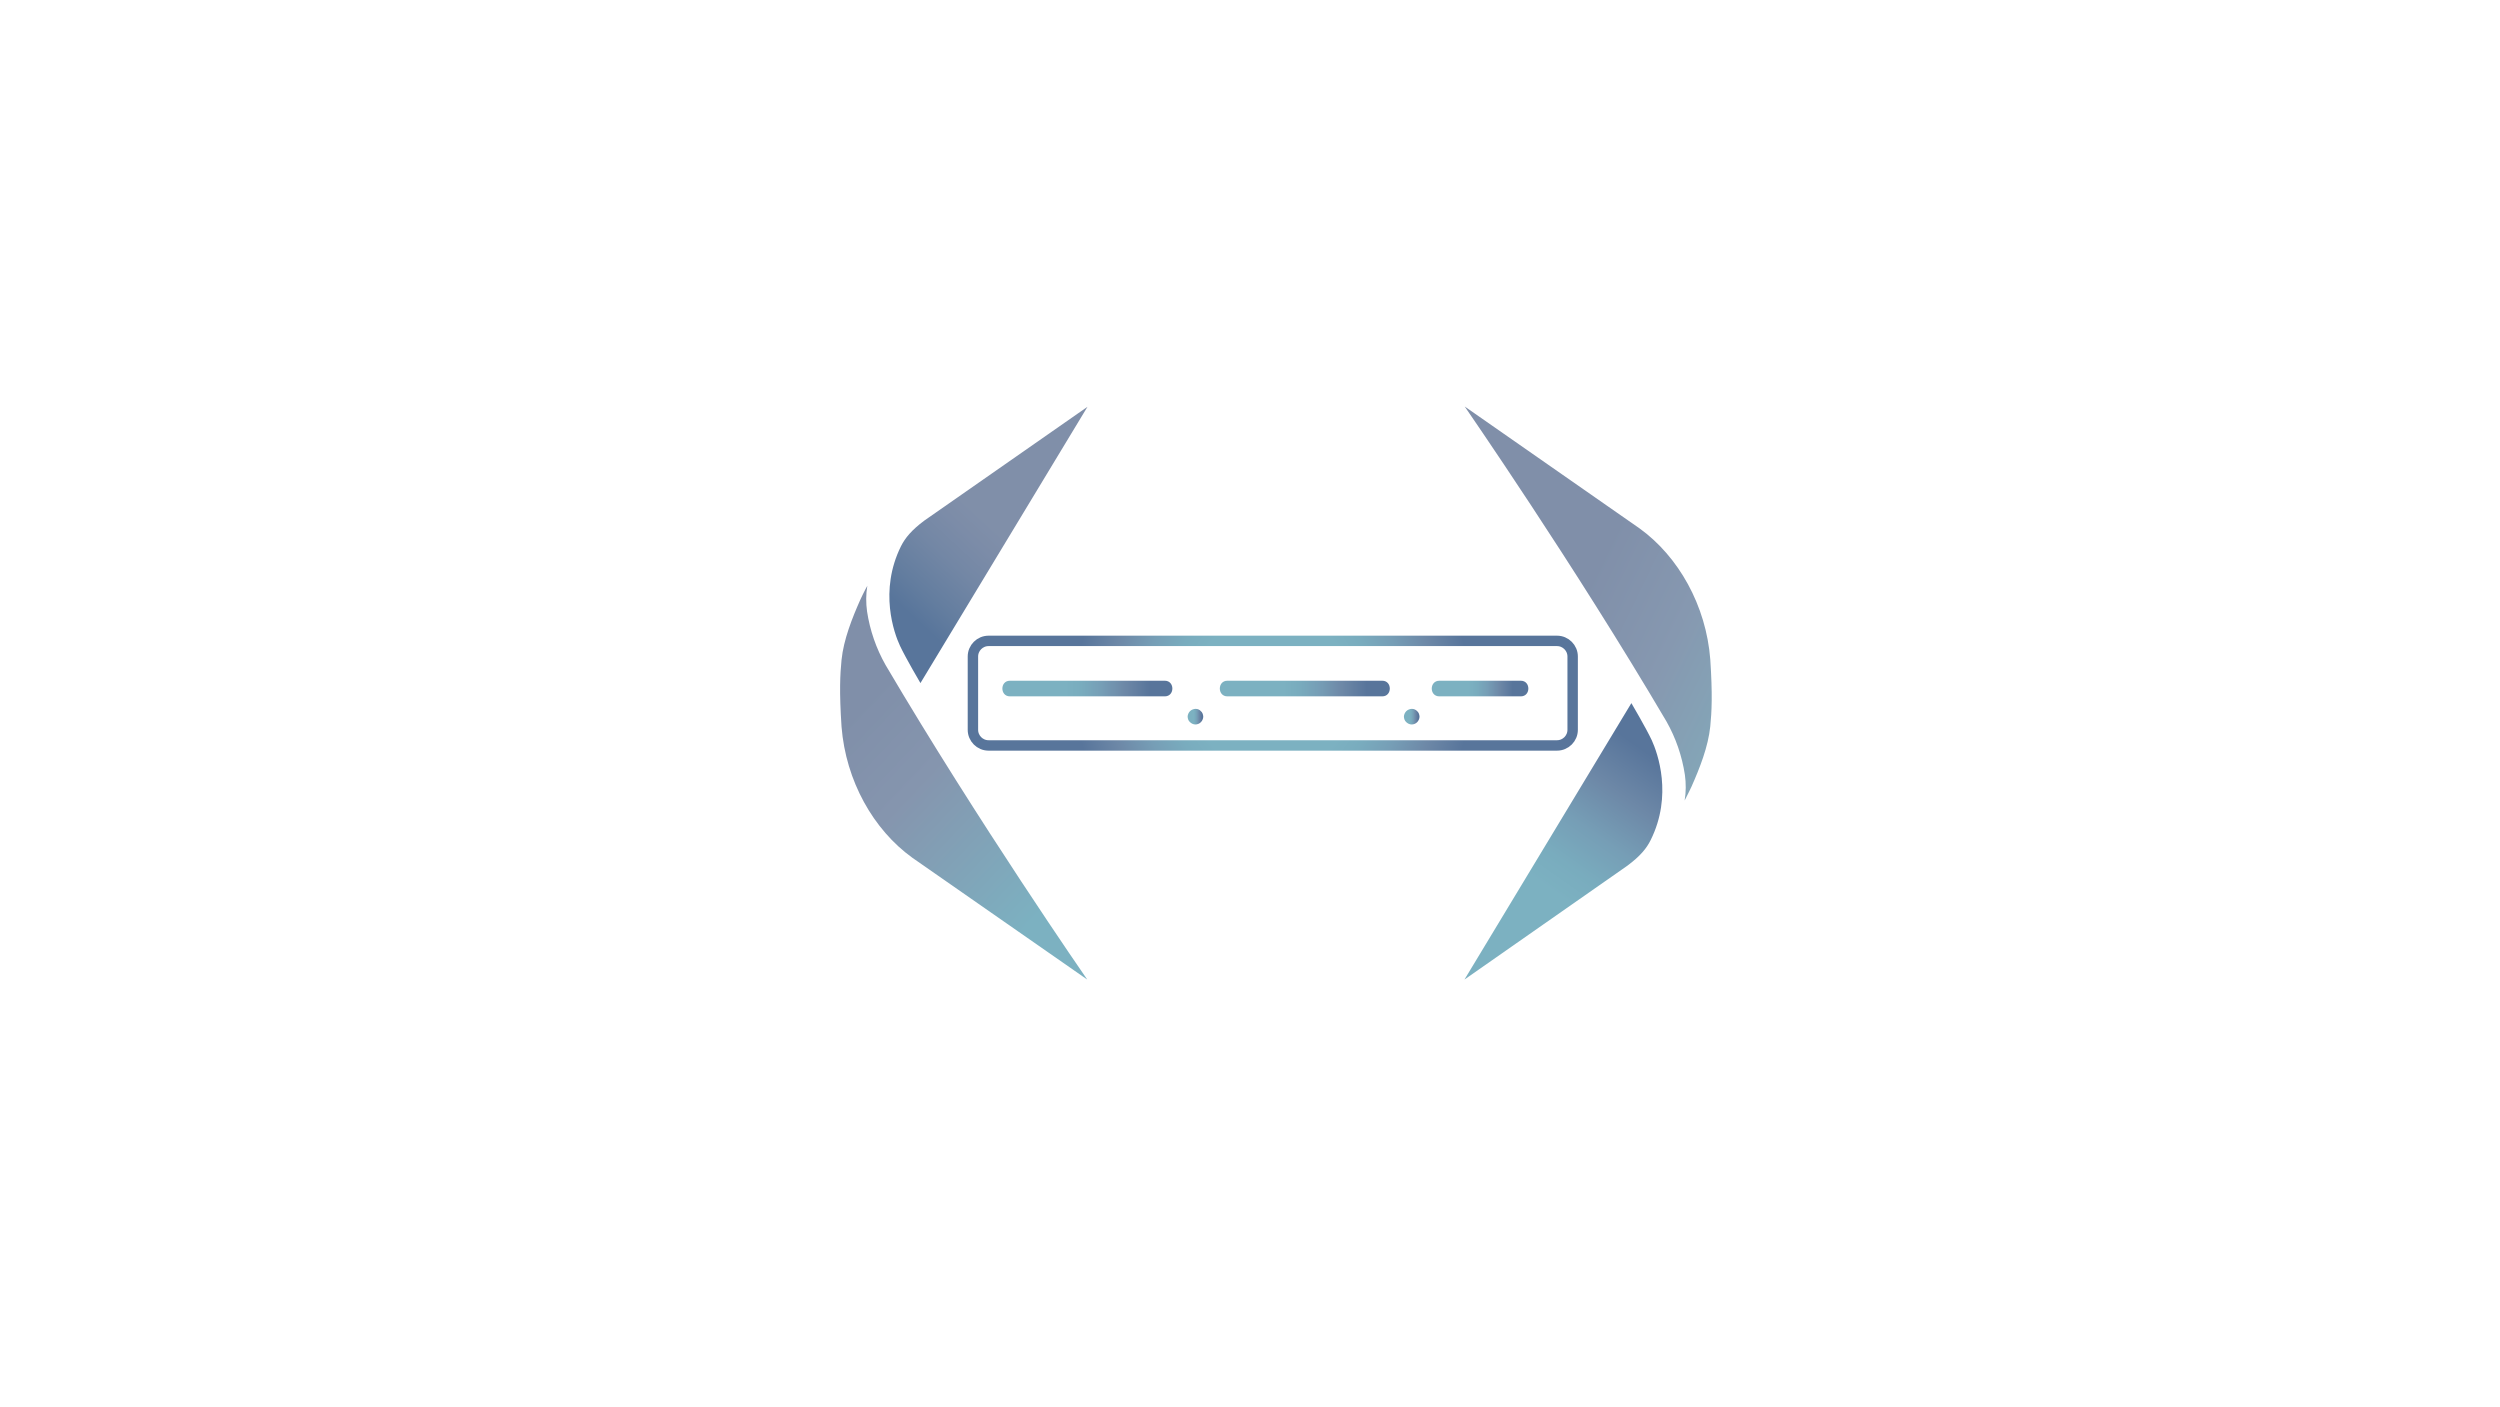
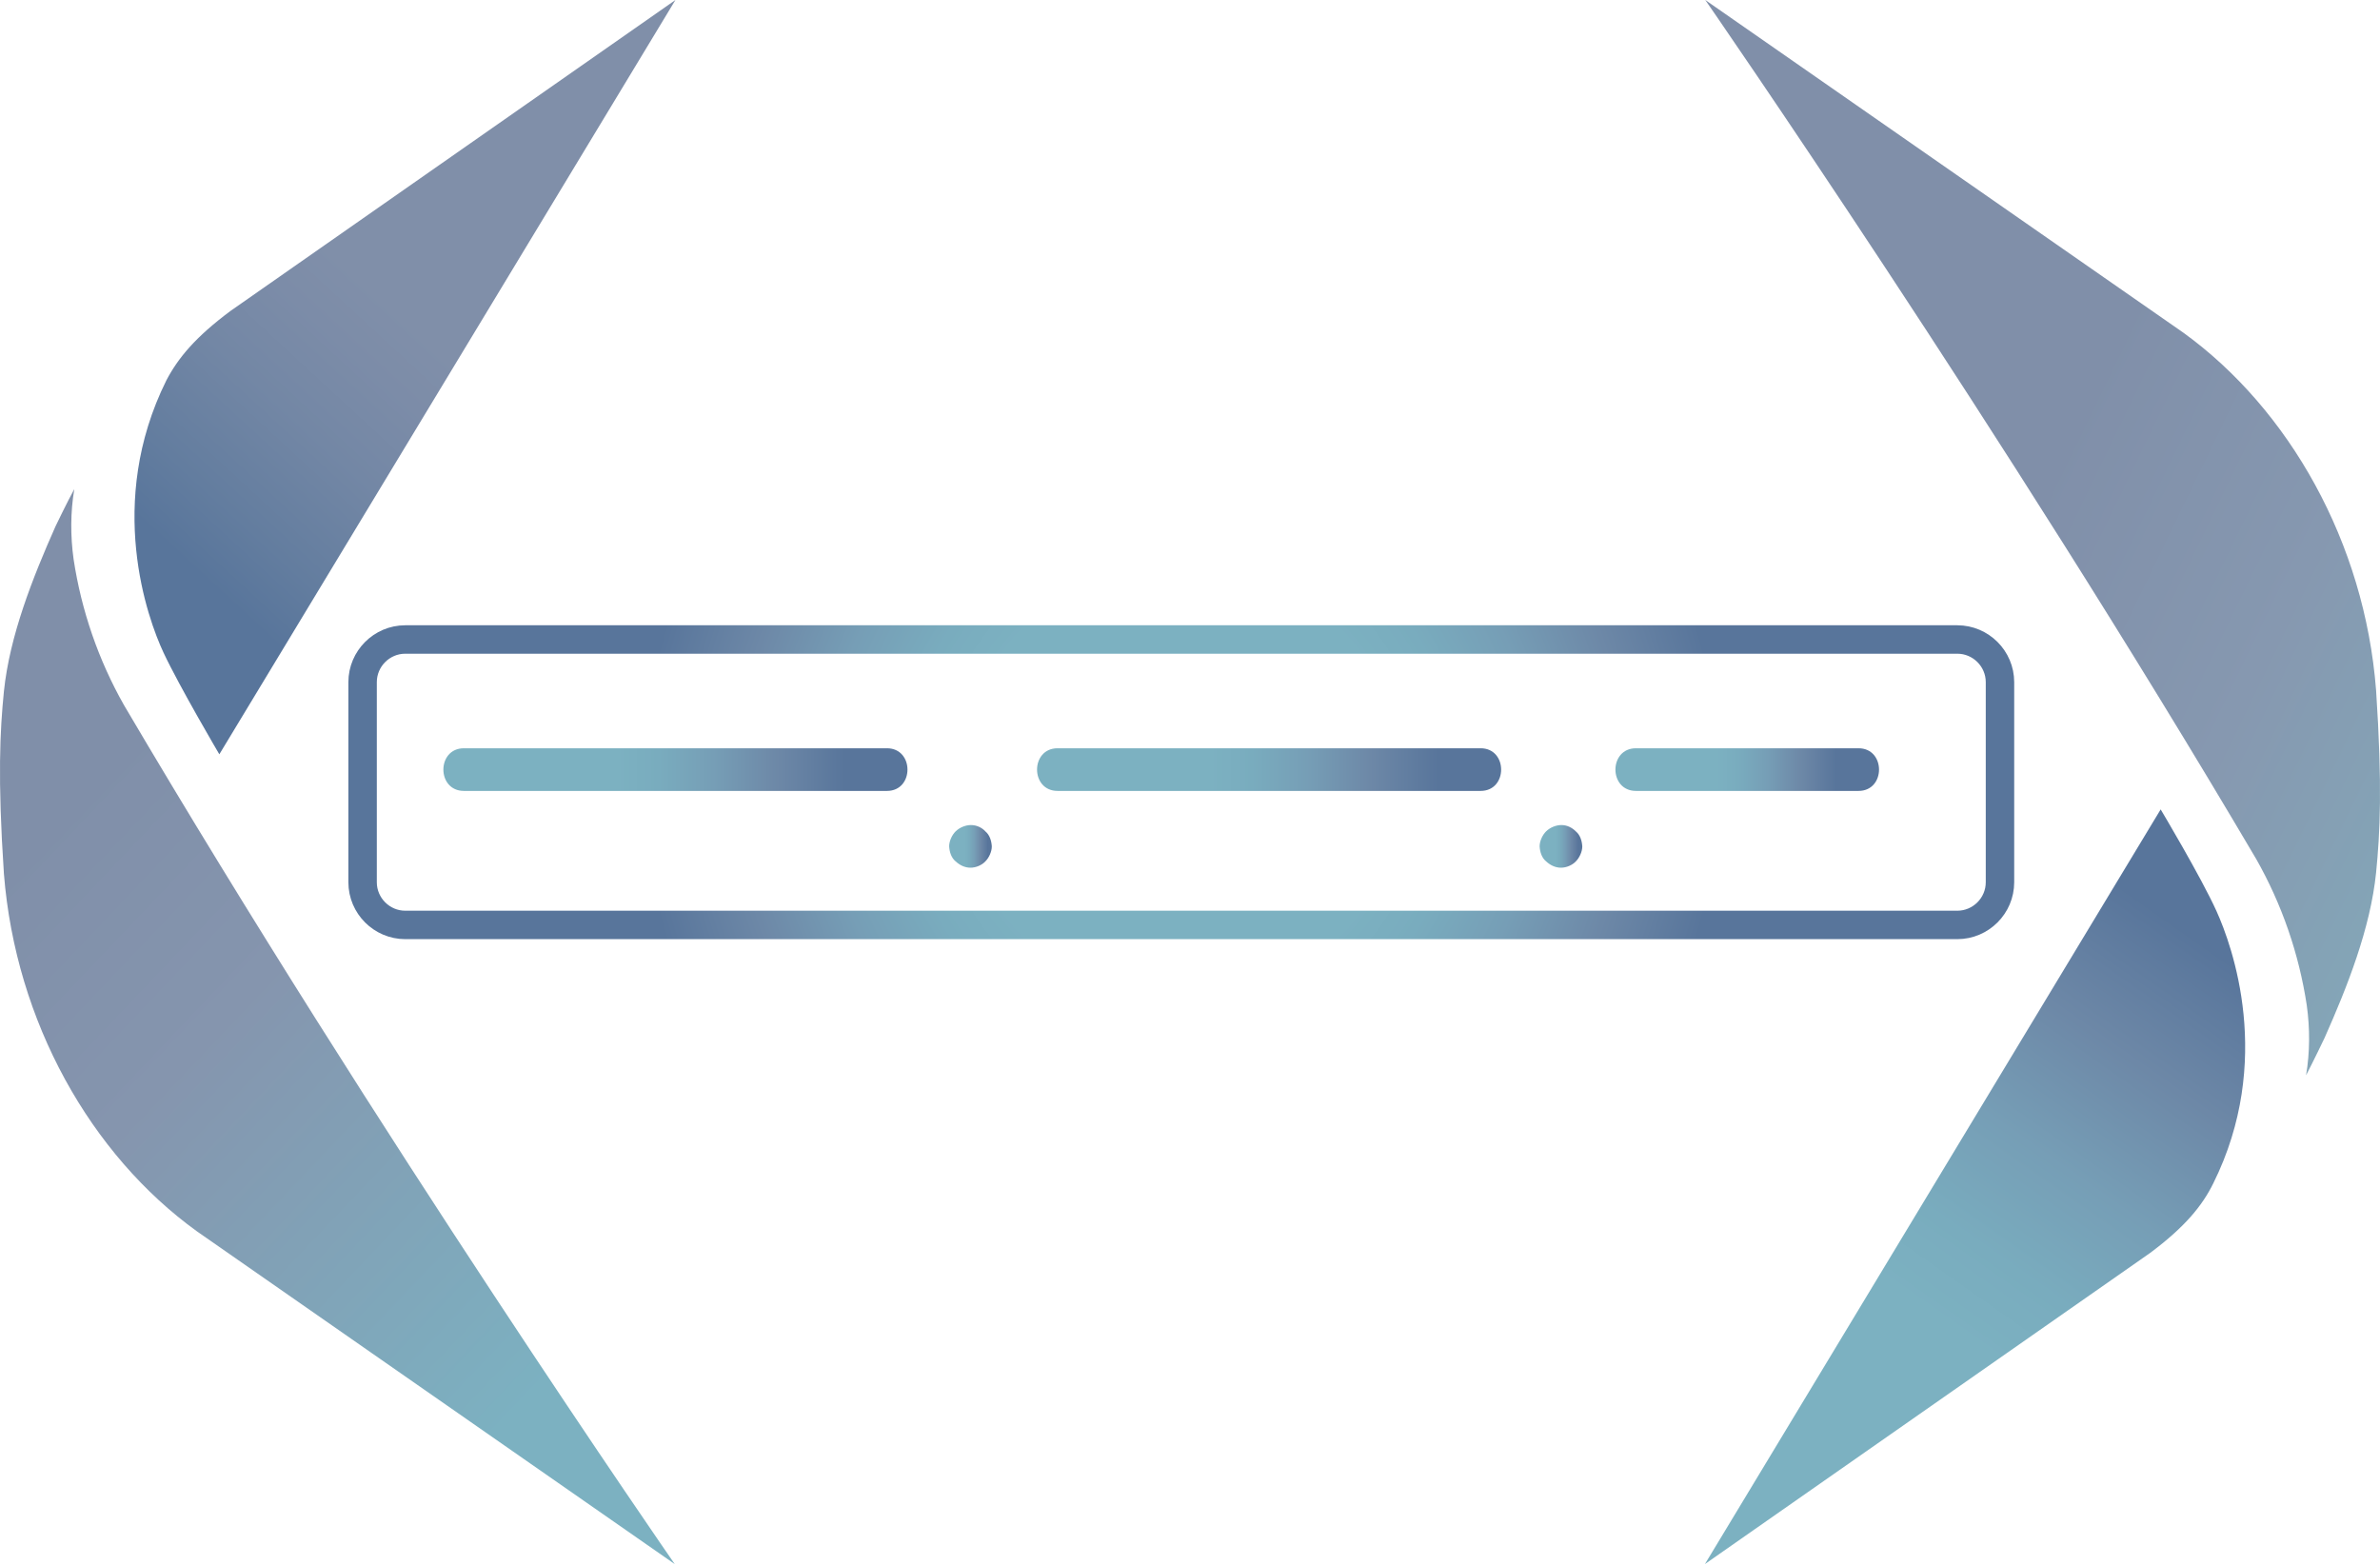
- <svg xmlns="http://www.w3.org/2000/svg" xmlns:xlink="http://www.w3.org/1999/xlink" version="1.1" id="Layer_1" x="0px" y="0px" viewBox="0 0 1920 1080" style="enable-background:new 0 0 1920 1080;" xml:space="preserve">
+ <svg xmlns="http://www.w3.org/2000/svg" xmlns:xlink="http://www.w3.org/1999/xlink" version="1.1" id="Layer_1" x="0px" y="0px" viewBox="0 0 669.5 440" style="enable-background:new 0 0 669.5 440;" xml:space="preserve">
  <style type="text/css">
	.st0{fill:none;stroke:url(#SVGID_1_);stroke-width:8;stroke-miterlimit:10;}
	.st1{clip-path:url(#SVGID_3_);}
	.st2{fill:url(#SVGID_4_);}
	.st3{clip-path:url(#SVGID_6_);}
	.st4{fill:url(#SVGID_7_);}
	.st5{clip-path:url(#SVGID_9_);}
	.st6{fill:url(#SVGID_10_);}
	.st7{clip-path:url(#SVGID_12_);}
	.st8{fill:url(#SVGID_13_);}
	.st9{fill:url(#SVGID_14_);}
	.st10{fill:url(#SVGID_15_);}
	.st11{fill:url(#SVGID_16_);}
	.st12{fill:url(#SVGID_17_);}
	.st13{fill:url(#SVGID_18_);}
</style>
-   <radialGradient id="SVGID_1_" cx="977.474" cy="532.321" r="168.585" gradientUnits="userSpaceOnUse">
+   <radialGradient id="SVGID_1_" cx="332.317" cy="220.016" r="168.585" gradientUnits="userSpaceOnUse">
    <stop offset="0" style="stop-color:#7CB1C1" />
    <stop offset="0.36" style="stop-color:#7CB1C1" />
    <stop offset="0.46" style="stop-color:#79ACBE" />
    <stop offset="0.59" style="stop-color:#769EB6" />
    <stop offset="0.74" style="stop-color:#6D88A7" />
    <stop offset="0.9" style="stop-color:#58759B" />
    <stop offset="1" style="stop-color:#58759B" />
  </radialGradient>
-   <path class="st0" d="M1195.8,572.5H759.2c-6.6,0-12-5.4-12-12v-56.3c0-6.6,5.4-12,12-12h436.6c6.6,0,12,5.4,12,12v56.3  C1207.8,567.1,1202.4,572.5,1195.8,572.5z" />
+   <path class="st0" d="M550.6,260.2H114c-6.6,0-12-5.4-12-12v-56.3c0-6.6,5.4-12,12-12h436.6c6.6,0,12,5.4,12,12v56.3  C562.6,254.8,557.2,260.2,550.6,260.2z" />
  <g>
    <defs>
-       <path id="SVGID_2_" d="M709.9,399.8c-9.8,7.3-14.7,13.3-17.9,19.6c-17.1,34.4-5.3,67-0.8,76.6s15.7,28.6,15.7,28.6l128.3-212.2    L709.9,399.8z" />
+       <path id="SVGID_2_" d="M64.8,87.5C55,94.8,50.1,100.7,46.8,107c-17.1,34.4-5.3,67-0.8,76.6s15.7,28.6,15.7,28.6L190,0L64.8,87.5z" />
    </defs>
    <clipPath id="SVGID_3_">
      <use xlink:href="#SVGID_2_" style="overflow:visible;" />
    </clipPath>
    <g class="st1">
-       <linearGradient id="SVGID_4_" gradientUnits="userSpaceOnUse" x1="474.083" y1="482.094" x2="484.472" y2="482.094" gradientTransform="matrix(-15.8757 17.2044 -17.2044 -15.8757 16666.639 -182.9473)">
+       <linearGradient id="SVGID_4_" gradientUnits="userSpaceOnUse" x1="-171.074" y1="169.788" x2="-160.686" y2="169.788" gradientTransform="matrix(-15.8757 17.2044 -17.2044 -15.8757 406.1292 5646.187)">
        <stop offset="0" style="stop-color:#808FA9" />
        <stop offset="0.49" style="stop-color:#808FA9" />
        <stop offset="0.56" style="stop-color:#7C8CA8" />
        <stop offset="0.66" style="stop-color:#7387A5" />
        <stop offset="0.79" style="stop-color:#637D9F" />
        <stop offset="0.87" style="stop-color:#58759B" />
        <stop offset="1" style="stop-color:#58759B" />
      </linearGradient>
-       <path class="st2" d="M569.3,426.9l179.4-194.4l192.2,177.4L761.5,604.3L569.3,426.9z" />
+       <path class="st2" d="M-75.9,114.6L103.5-79.8L295.7,97.6L116.3,292L-75.9,114.6z" />
    </g>
  </g>
  <g>
    <defs>
-       <path id="SVGID_5_" d="M660.8,460.4c-6.4,14.4-12.9,30.8-14.5,46.4c-1.1,11.1-1.8,24.2,0,51.3c3.3,41.7,24.5,79.1,54.3,100.6    L835,752.3c0,0-84-121.2-154.9-241.6c-7.2-12.7-12-26.6-14.2-41.1c-0.9-6.5-0.9-13.2,0.2-19.7    C664.1,453.3,660.8,460.4,660.8,460.4" />
+       <path id="SVGID_5_" d="M15.6,148.1c-6.4,14.4-12.9,30.8-14.5,46.4c-1.1,11.1-1.8,24.2,0,51.3c3.3,41.7,24.5,79.1,54.3,100.6    L189.8,440c0,0-84-121.2-154.9-241.6c-7.2-12.7-12-26.6-14.2-41.1c-0.9-6.5-0.9-13.2,0.2-19.7C19,141,15.6,148.1,15.6,148.1" />
    </defs>
    <clipPath id="SVGID_6_">
      <use xlink:href="#SVGID_5_" style="overflow:visible;" />
    </clipPath>
    <g class="st3">
-       <linearGradient id="SVGID_7_" gradientUnits="userSpaceOnUse" x1="457.892" y1="477.848" x2="468.258" y2="477.848" gradientTransform="matrix(30.7972 29.2153 -29.2153 30.7972 465.8351 -27618.416)">
+       <linearGradient id="SVGID_7_" gradientUnits="userSpaceOnUse" x1="-187.266" y1="165.542" x2="-176.9" y2="165.542" gradientTransform="matrix(30.7972 29.2153 -29.2153 30.7972 10565.652 535.884)">
        <stop offset="0" style="stop-color:#808FA9" />
        <stop offset="0.19" style="stop-color:#808FA9" />
        <stop offset="0.36" style="stop-color:#8595AE" />
        <stop offset="0.67" style="stop-color:#7CB1C1" />
        <stop offset="1" style="stop-color:#7CB1C1" />
      </linearGradient>
-       <path class="st4" d="M493.4,609.1l241.3-254.3L986,593.2L744.7,847.5L493.4,609.1z" />
+       <path class="st4" d="M-151.7,296.8L89.6,42.5l251.3,238.4L99.6,535.2L-151.7,296.8z" />
    </g>
  </g>
  <g>
    <defs>
-       <path id="SVGID_8_" d="M1124.7,752.3l125.2-87.5c9.8-7.3,14.7-13.3,17.8-19.6c17.1-34.4,5.3-66.9,0.9-76.6    c-4.5-9.6-15.7-28.6-15.7-28.6L1124.7,752.3z" />
+       <path id="SVGID_8_" d="M479.6,440l125.2-87.5c9.8-7.3,14.7-13.3,17.8-19.6c17.1-34.4,5.3-66.9,0.9-76.6s-15.7-28.6-15.7-28.6    L479.6,440z" />
    </defs>
    <clipPath id="SVGID_9_">
      <use xlink:href="#SVGID_8_" style="overflow:visible;" />
    </clipPath>
    <g class="st5">
-       <linearGradient id="SVGID_10_" gradientUnits="userSpaceOnUse" x1="455.178" y1="472.675" x2="465.565" y2="472.675" gradientTransform="matrix(13.2917 -18.9051 18.9051 13.2917 -13853.371 3071.435)">
+       <linearGradient id="SVGID_10_" gradientUnits="userSpaceOnUse" x1="-189.98" y1="160.369" x2="-179.592" y2="160.369" gradientTransform="matrix(13.2917 -18.9051 18.9051 13.2917 -19.1323 -5286.587)">
        <stop offset="0" style="stop-color:#7CB1C1" />
        <stop offset="0.36" style="stop-color:#7CB1C1" />
        <stop offset="0.46" style="stop-color:#79ACBE" />
        <stop offset="0.59" style="stop-color:#769EB6" />
        <stop offset="0.74" style="stop-color:#6D88A7" />
        <stop offset="0.9" style="stop-color:#58759B" />
        <stop offset="1" style="stop-color:#58759B" />
      </linearGradient>
-       <path class="st6" d="M1024.9,682.2l152.8-217.3l207,145.5l-152.8,217.3L1024.9,682.2z" />
+       <path class="st6" d="M379.8,369.9l152.8-217.3l207,145.5L586.7,515.4L379.8,369.9z" />
    </g>
  </g>
  <g>
    <defs>
-       <path id="SVGID_11_" d="M1279.8,554c7.2,12.7,12,26.6,14.2,41.1c0.9,6.5,0.9,13.2-0.2,19.7c1.8-3.4,5.2-10.5,5.2-10.5    c6.4-14.4,12.9-30.8,14.5-46.5c1.1-11.1,1.8-24.2,0-51.3c-3.2-41.6-24.5-79.1-54.2-100.6l-134.4-93.7    C1124.9,312.3,1208.9,433.5,1279.8,554" />
+       <path id="SVGID_11_" d="M634.7,241.7c7.2,12.7,12,26.6,14.2,41.1c0.9,6.5,0.9,13.2-0.2,19.7c1.8-3.4,5.2-10.5,5.2-10.5    c6.4-14.4,12.9-30.8,14.5-46.5c1.1-11.1,1.8-24.2,0-51.3c-3.2-41.6-24.5-79.1-54.2-100.6L479.7,0C479.7,0,563.7,121.2,634.7,241.7    " />
    </defs>
    <clipPath id="SVGID_12_">
      <use xlink:href="#SVGID_11_" style="overflow:visible;" />
    </clipPath>
    <g class="st7">
-       <linearGradient id="SVGID_13_" gradientUnits="userSpaceOnUse" x1="463.68" y1="468.558" x2="474.067" y2="468.558" gradientTransform="matrix(32.0333 15.4855 -15.4855 32.0333 -6517.009 -21793.856)">
+       <linearGradient id="SVGID_13_" gradientUnits="userSpaceOnUse" x1="-181.478" y1="156.253" x2="-171.09" y2="156.253" gradientTransform="matrix(32.0333 15.4855 -15.4855 32.0333 8668.167 -2111.368)">
        <stop offset="0" style="stop-color:#808FA9" />
        <stop offset="0.4" style="stop-color:#808FA9" />
        <stop offset="0.61" style="stop-color:#8698B0" />
        <stop offset="1" style="stop-color:#81B6C0" />
      </linearGradient>
-       <path class="st8" d="M1006.3,557.5l154.6-319.8l273,132l-154.6,319.8L1006.3,557.5z" />
+       <path class="st8" d="M361.2,245.2L515.8-74.7l273,132L634.1,377.1L361.2,245.2z" />
    </g>
  </g>
  <g>
    <g>
-       <linearGradient id="SVGID_14_" gradientUnits="userSpaceOnUse" x1="775.65" y1="528.821" x2="894.628" y2="528.821">
+       <linearGradient id="SVGID_14_" gradientUnits="userSpaceOnUse" x1="130.492" y1="216.516" x2="249.47" y2="216.516">
        <stop offset="0" style="stop-color:#7CB1C1" />
        <stop offset="0.36" style="stop-color:#7CB1C1" />
        <stop offset="0.46" style="stop-color:#79ACBE" />
        <stop offset="0.59" style="stop-color:#769EB6" />
        <stop offset="0.74" style="stop-color:#6D88A7" />
        <stop offset="0.9" style="stop-color:#58759B" />
        <stop offset="1" style="stop-color:#58759B" />
      </linearGradient>
-       <path class="st9" d="M775.6,534.8c34.7,0,69.4,0,104.2,0c4.9,0,9.9,0,14.8,0c7.7,0,7.7-12,0-12c-34.7,0-69.4,0-104.2,0    c-4.9,0-9.9,0-14.8,0C767.9,522.8,767.9,534.8,775.6,534.8L775.6,534.8z" />
+       <path class="st9" d="M130.5,222.5c34.7,0,69.4,0,104.2,0c4.9,0,9.9,0,14.8,0c7.7,0,7.7-12,0-12c-34.7,0-69.4,0-104.2,0    c-4.9,0-9.9,0-14.8,0C122.8,210.5,122.8,222.5,130.5,222.5L130.5,222.5z" />
    </g>
  </g>
  <g>
    <g>
-       <linearGradient id="SVGID_15_" gradientUnits="userSpaceOnUse" x1="942.646" y1="528.821" x2="1061.624" y2="528.821">
+       <linearGradient id="SVGID_15_" gradientUnits="userSpaceOnUse" x1="297.488" y1="216.516" x2="416.466" y2="216.516">
        <stop offset="0" style="stop-color:#7CB1C1" />
        <stop offset="0.36" style="stop-color:#7CB1C1" />
        <stop offset="0.46" style="stop-color:#79ACBE" />
        <stop offset="0.59" style="stop-color:#769EB6" />
        <stop offset="0.74" style="stop-color:#6D88A7" />
        <stop offset="0.9" style="stop-color:#58759B" />
        <stop offset="1" style="stop-color:#58759B" />
      </linearGradient>
-       <path class="st10" d="M942.6,534.8c34.7,0,69.4,0,104.2,0c4.9,0,9.9,0,14.8,0c7.7,0,7.7-12,0-12c-34.7,0-69.4,0-104.2,0    c-4.9,0-9.9,0-14.8,0C934.9,522.8,934.9,534.8,942.6,534.8L942.6,534.8z" />
+       <path class="st10" d="M297.5,222.5c34.7,0,69.4,0,104.2,0c4.9,0,9.9,0,14.8,0c7.7,0,7.7-12,0-12c-34.7,0-69.4,0-104.2,0    c-4.9,0-9.9,0-14.8,0C289.8,210.5,289.8,222.5,297.5,222.5L297.5,222.5z" />
    </g>
  </g>
  <g>
    <g>
-       <linearGradient id="SVGID_16_" gradientUnits="userSpaceOnUse" x1="1105.379" y1="528.821" x2="1168.005" y2="528.821">
+       <linearGradient id="SVGID_16_" gradientUnits="userSpaceOnUse" x1="460.222" y1="216.516" x2="522.848" y2="216.516">
        <stop offset="0" style="stop-color:#7CB1C1" />
        <stop offset="0.36" style="stop-color:#7CB1C1" />
        <stop offset="0.46" style="stop-color:#79ACBE" />
        <stop offset="0.59" style="stop-color:#769EB6" />
        <stop offset="0.74" style="stop-color:#6D88A7" />
        <stop offset="0.9" style="stop-color:#58759B" />
        <stop offset="1" style="stop-color:#58759B" />
      </linearGradient>
-       <path class="st11" d="M1105.4,534.8c20.9,0,41.8,0,62.6,0c7.7,0,7.7-12,0-12c-20.9,0-41.8,0-62.6,0    C1097.7,522.8,1097.6,534.8,1105.4,534.8L1105.4,534.8z" />
+       <path class="st11" d="M460.2,222.5c20.9,0,41.8,0,62.6,0c7.7,0,7.7-12,0-12c-20.9,0-41.8,0-62.6,0    C452.5,210.5,452.5,222.5,460.2,222.5L460.2,222.5z" />
    </g>
  </g>
  <g>
    <g>
-       <linearGradient id="SVGID_17_" gradientUnits="userSpaceOnUse" x1="1078.295" y1="550.433" x2="1090.313" y2="550.433">
+       <linearGradient id="SVGID_17_" gradientUnits="userSpaceOnUse" x1="433.138" y1="238.128" x2="445.156" y2="238.128">
        <stop offset="0" style="stop-color:#7CB1C1" />
        <stop offset="0.36" style="stop-color:#7CB1C1" />
        <stop offset="0.46" style="stop-color:#79ACBE" />
        <stop offset="0.59" style="stop-color:#769EB6" />
        <stop offset="0.74" style="stop-color:#6D88A7" />
        <stop offset="0.9" style="stop-color:#58759B" />
        <stop offset="1" style="stop-color:#58759B" />
      </linearGradient>
-       <path class="st12" d="M1084.3,544.4C1084.3,544.4,1084.3,544.4,1084.3,544.4c-1.5,0-3.2,0.7-4.3,1.8c-1,1-1.8,2.7-1.8,4.2    c0.1,1.6,0.6,3.2,1.8,4.2c1.2,1.1,2.6,1.8,4.2,1.8c0,0,0,0,0,0c1.5,0,3.2-0.7,4.2-1.8c1-1,1.8-2.7,1.8-4.2    c-0.1-1.6-0.6-3.2-1.8-4.2C1087.4,545.1,1085.9,544.4,1084.3,544.4L1084.3,544.4z" />
+       <path class="st12" d="M439.2,232.1C439.1,232.1,439.1,232.1,439.2,232.1c-1.5,0-3.2,0.7-4.3,1.8c-1,1-1.8,2.7-1.8,4.2    c0.1,1.6,0.6,3.2,1.8,4.2c1.2,1.1,2.6,1.8,4.2,1.8c0,0,0,0,0,0c1.5,0,3.2-0.7,4.2-1.8c1-1,1.8-2.7,1.8-4.2    c-0.1-1.6-0.6-3.2-1.8-4.2C442.2,232.8,440.8,232.1,439.2,232.1L439.2,232.1z" />
    </g>
  </g>
  <g>
    <g>
-       <linearGradient id="SVGID_18_" gradientUnits="userSpaceOnUse" x1="912.227" y1="550.433" x2="924.245" y2="550.433">
+       <linearGradient id="SVGID_18_" gradientUnits="userSpaceOnUse" x1="267.07" y1="238.128" x2="279.088" y2="238.128">
        <stop offset="0" style="stop-color:#7CB1C1" />
        <stop offset="0.36" style="stop-color:#7CB1C1" />
        <stop offset="0.46" style="stop-color:#79ACBE" />
        <stop offset="0.59" style="stop-color:#769EB6" />
        <stop offset="0.74" style="stop-color:#6D88A7" />
        <stop offset="0.9" style="stop-color:#58759B" />
        <stop offset="1" style="stop-color:#58759B" />
      </linearGradient>
-       <path class="st13" d="M918.2,544.4C918.2,544.4,918.2,544.4,918.2,544.4c-1.5,0-3.2,0.7-4.3,1.8c-1,1-1.8,2.7-1.8,4.2    c0.1,1.6,0.6,3.2,1.8,4.2c1.2,1.1,2.6,1.8,4.2,1.8c0,0,0,0,0,0c1.5,0,3.2-0.7,4.2-1.8c1-1,1.8-2.7,1.8-4.2    c-0.1-1.6-0.6-3.2-1.8-4.2C921.3,545.1,919.9,544.4,918.2,544.4L918.2,544.4z" />
+       <path class="st13" d="M273.1,232.1C273.1,232.1,273.1,232.1,273.1,232.1c-1.5,0-3.2,0.7-4.3,1.8c-1,1-1.8,2.7-1.8,4.2    c0.1,1.6,0.6,3.2,1.8,4.2c1.2,1.1,2.6,1.8,4.2,1.8c0,0,0,0,0,0c1.5,0,3.2-0.7,4.2-1.8c1-1,1.8-2.7,1.8-4.2    c-0.1-1.6-0.6-3.2-1.8-4.2C276.2,232.8,274.7,232.1,273.1,232.1L273.1,232.1z" />
    </g>
  </g>
</svg>
